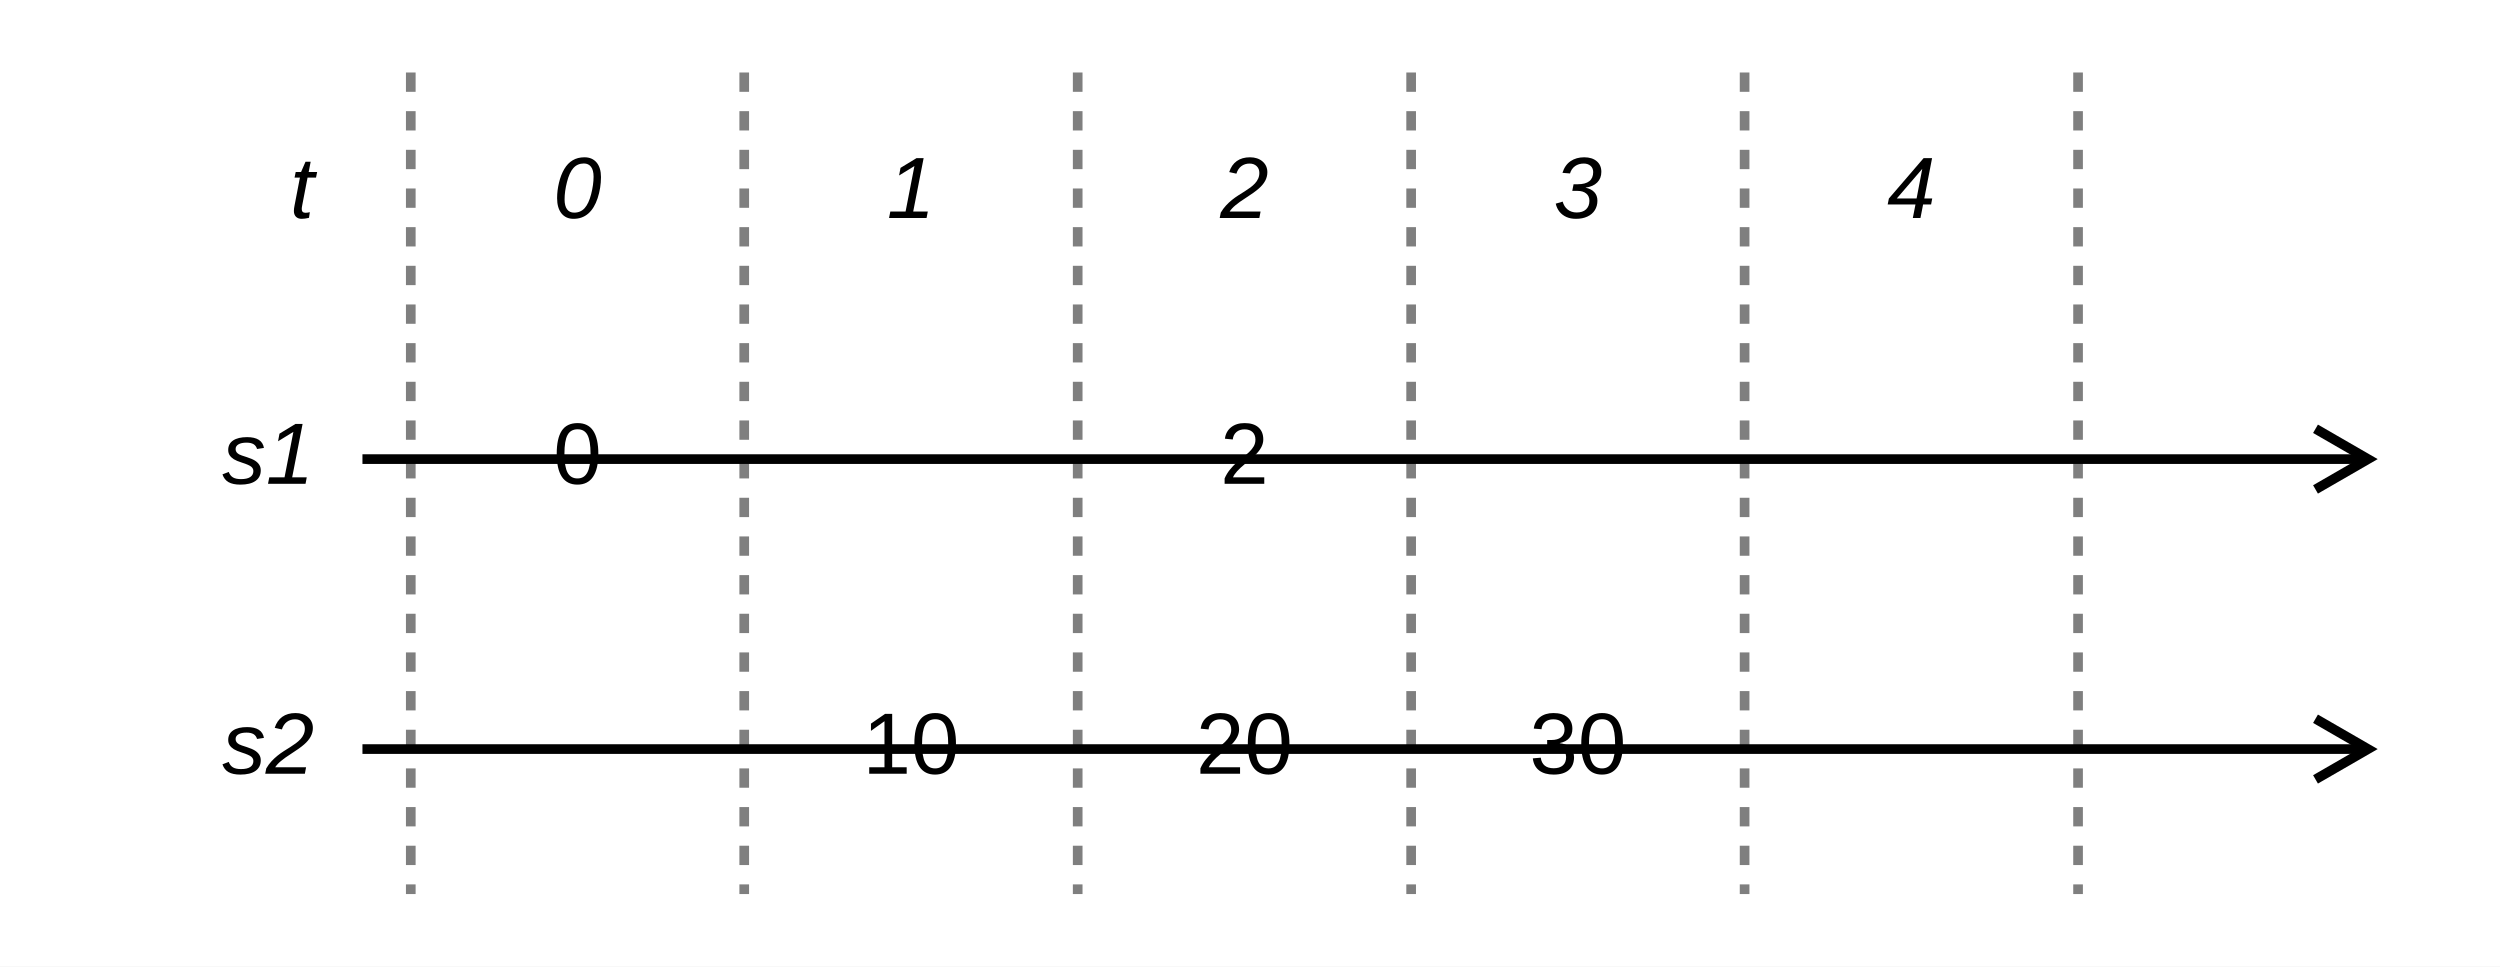
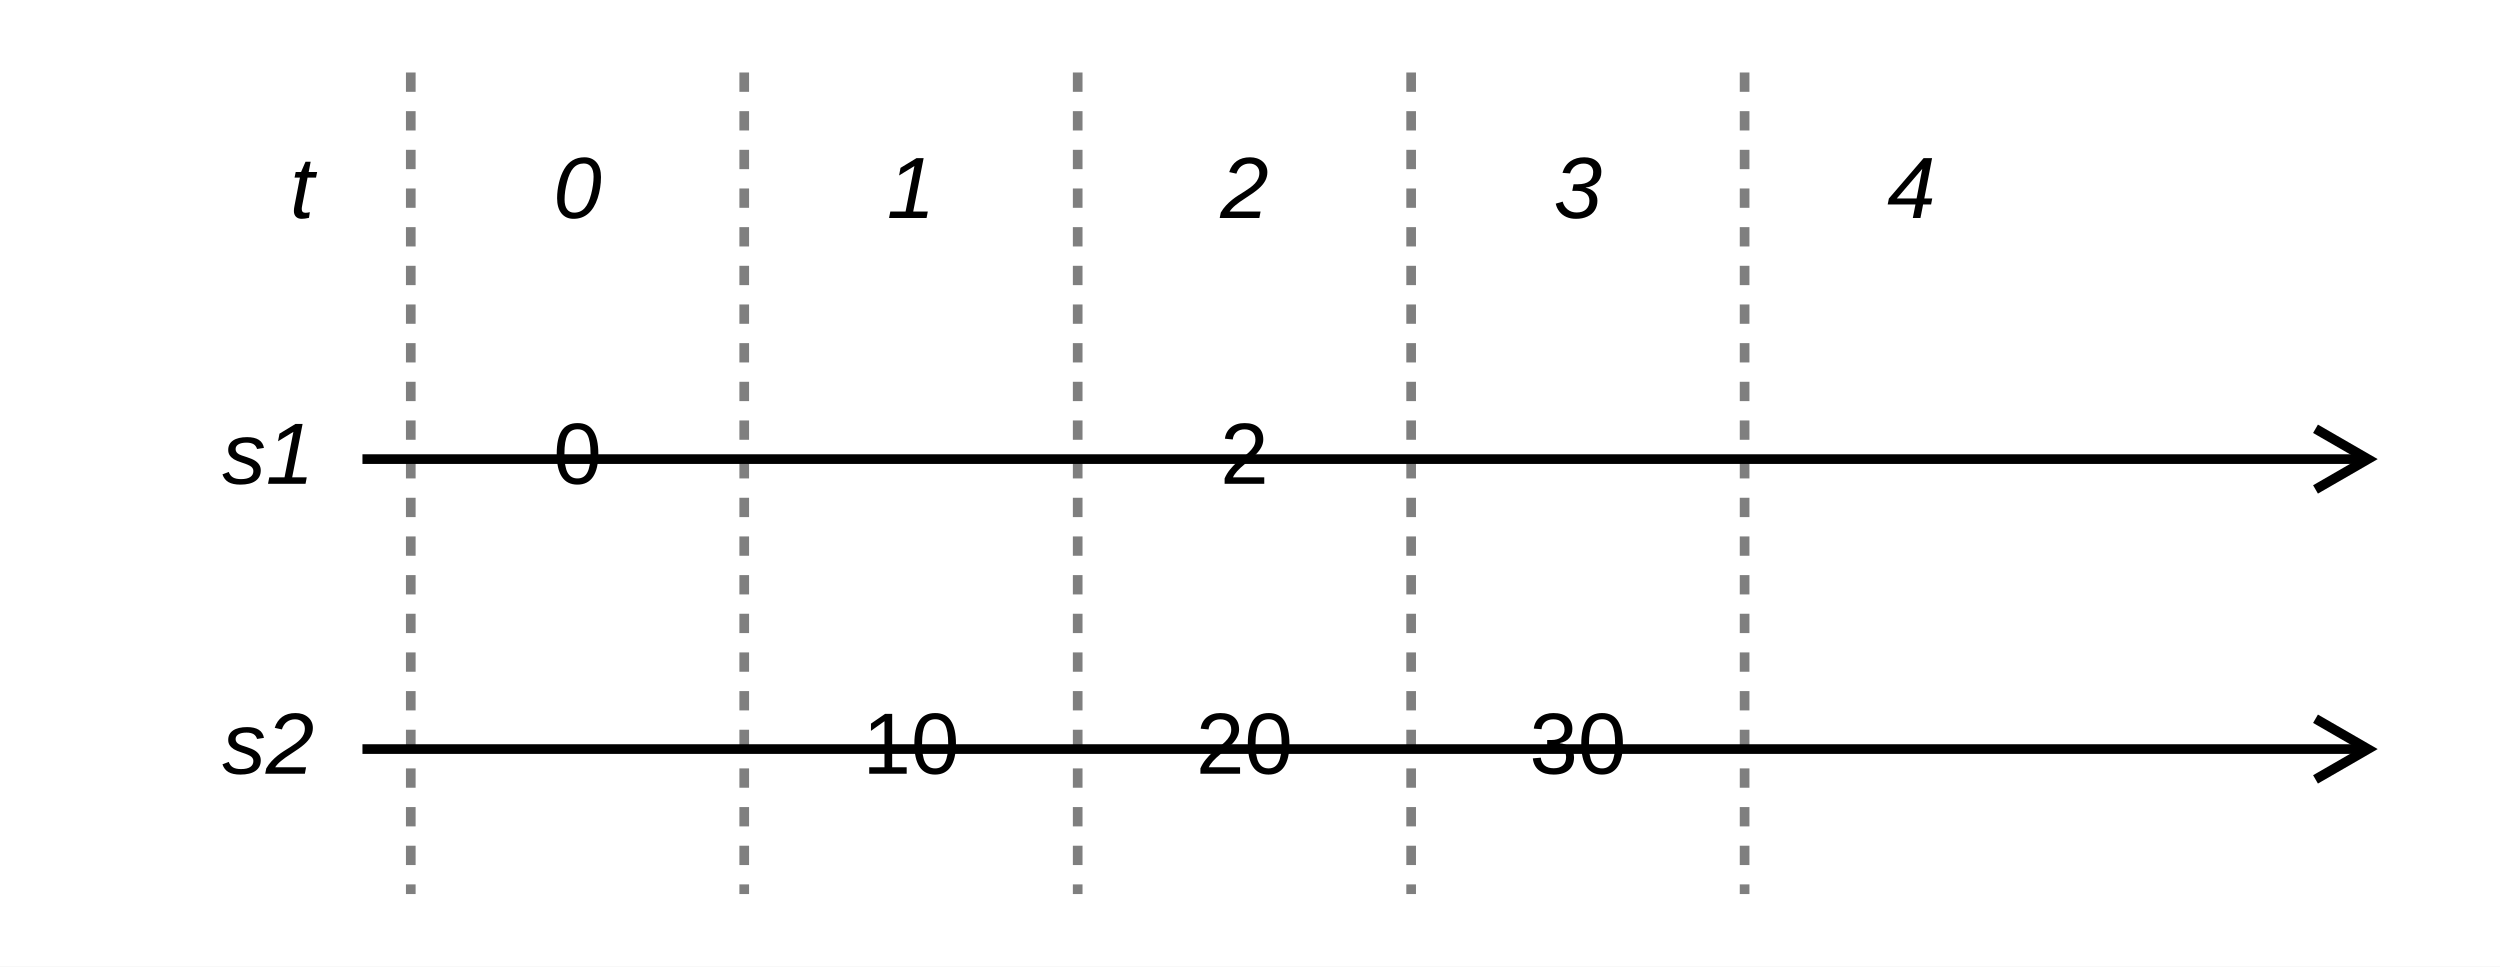
<svg xmlns="http://www.w3.org/2000/svg" width="517.309" height="200" viewBox="0 0 517.309 200">
  <path fill="#fff" d="M0 0h517.309v200H0z" />
  <g stroke="rgba(0, 0, 0, 0.5)" stroke-dasharray="4" stroke-width="2">
-     <path d="M85 15v170M154 15v170M223 15v170M292 15v170M361 15v170M430 15v170" />
+     <path d="M85 15v170M154 15v170M223 15v170M292 15v170M361 15v170" />
  </g>
  <g dominant-baseline="middle" font-family="Arial, Helvetica, sans-serif" font-size="18" font-style="italic">
    <text x="40" y="15" text-anchor="end" transform="translate(25 25)">t</text>
    <text x="94.5" y="15" text-anchor="middle" transform="translate(25 25)">0</text>
    <text x="163.5" y="15" text-anchor="middle" transform="translate(25 25)">1</text>
    <text x="232.5" y="15" text-anchor="middle" transform="translate(25 25)">2</text>
    <text x="301.5" y="15" text-anchor="middle" transform="translate(25 25)">3</text>
    <text x="370.5" y="15" text-anchor="middle" transform="translate(25 25)">4</text>
  </g>
  <text x="94.5" y="20" dominant-baseline="middle" font-family="Arial, Helvetica, sans-serif" font-size="18" text-anchor="middle" transform="translate(25 75)">0</text>
  <text x="232.5" y="20" dominant-baseline="middle" font-family="Arial, Helvetica, sans-serif" font-size="18" text-anchor="middle" transform="translate(25 75)">2</text>
  <path stroke="#000" stroke-width="2" d="M75 95h415" />
  <path fill="none" stroke="#000" stroke-linecap="square" stroke-width="2" d="M480 89.226 490 95l-10 5.774" />
  <text x="40" y="20" dominant-baseline="middle" font-family="Arial, Helvetica, sans-serif" font-size="18" font-style="italic" text-anchor="end" transform="translate(25 75)">s1</text>
  <text x="163.5" y="20" dominant-baseline="middle" font-family="Arial, Helvetica, sans-serif" font-size="18" text-anchor="middle" transform="translate(25 135)">10</text>
  <text x="232.5" y="20" dominant-baseline="middle" font-family="Arial, Helvetica, sans-serif" font-size="18" text-anchor="middle" transform="translate(25 135)">20</text>
  <text x="301.5" y="20" dominant-baseline="middle" font-family="Arial, Helvetica, sans-serif" font-size="18" text-anchor="middle" transform="translate(25 135)">30</text>
  <path stroke="#000" stroke-width="2" d="M75 155h415" />
  <path fill="none" stroke="#000" stroke-linecap="square" stroke-width="2" d="M480 149.226 490 155l-10 5.774" />
  <text x="40" y="20" dominant-baseline="middle" font-family="Arial, Helvetica, sans-serif" font-size="18" font-style="italic" text-anchor="end" transform="translate(25 135)">s2</text>
</svg>
